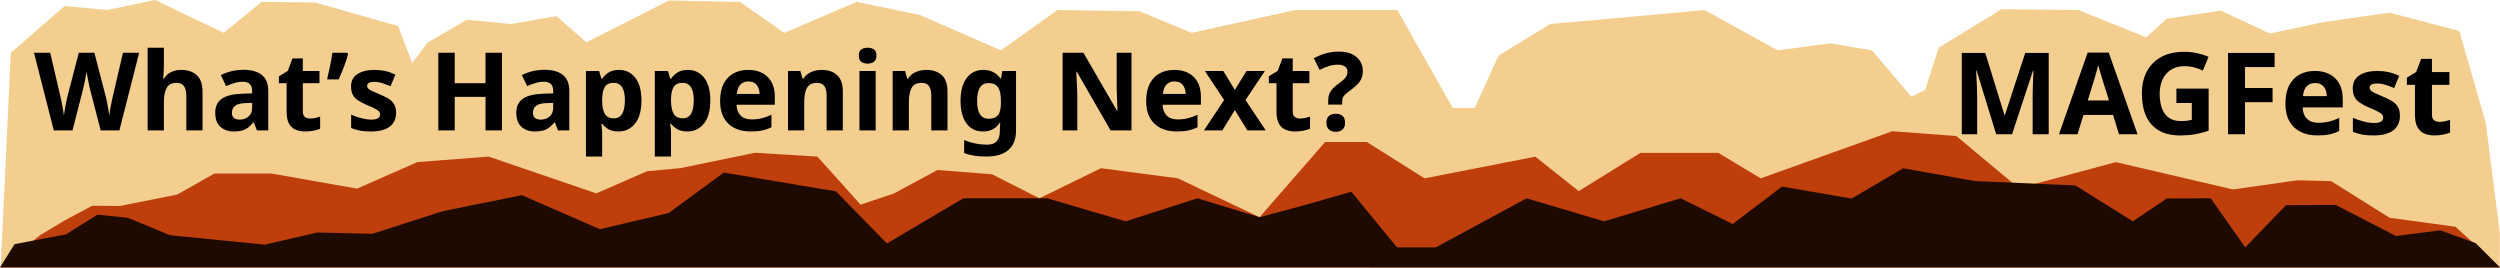
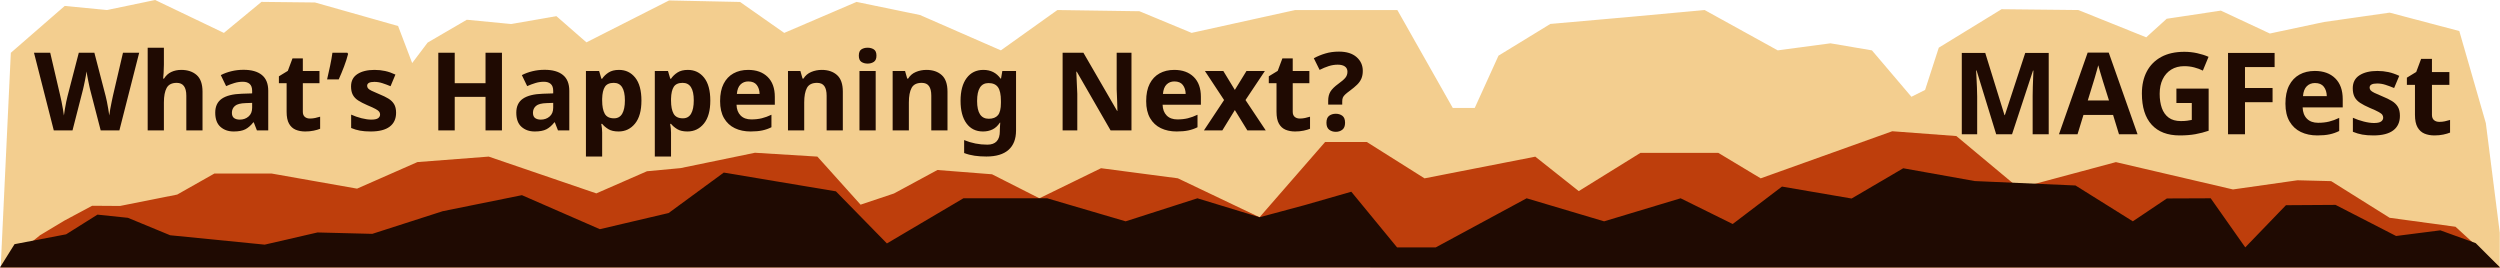
<svg xmlns="http://www.w3.org/2000/svg" viewBox="0 0 1953.07 208.91">
  <g id="Layer_3" data-name="Layer 3">
    <path id="Path_3" data-name="Path 3" d="M.54,208.91,8.46,41.25,50.57,4.64l33,3.2L121.21,0l53.7,25.71L204.27,1.47l41.84.47L311,20.32l11,28.94,12.09-16,30.59-17.83,34.65,3.34,35.37-6.14,23.42,20.46L522.69.35l55.48,1.18,34.49,24.18L669.15,1.49l49.59,10.24L781.9,39.35,826.06,7.84l64.12.94,40.73,16.91,80.92-17.85h79.82l43.29,76.49h17.17l18.55-40.84,40.51-24.79,60.42-5.34,60.12-5.52,57.09,31.51L1430,33.84l32.41,5.51,30.83,36.25,10.7-5.35,10.69-33L1563.68,7.2l60,.64,53,21.32,16-14.5,42.32-6.37,38.25,17.9,42.32-9,51.27-7.32,54.43,14.38L1942,96.16l10.9,85.65v27.1Z" fill="#f1c57b" opacity="0.85" style="isolation:isolate" />
    <path id="Path_2" data-name="Path 2" d="M1953,208.91l-34.69-31.76-51.45-7-45.71-28.64-26.27-.68L1744.45,148,1653,126.65,1577.17,147l-48.82-40.72-50.06-3.75-102.79,36.8-33.12-19.91h-60.81l-48.2,29.88-33.95-26.91-86.54,16.94-45.11-28.41h-32.54L984,169.72l-63.84-30.43-60-7.88-48.16,23.5-37-18.76-42.66-3.34-33.93,18.34-26.1,8.74-33.75-37.55-48.77-3-58.16,12-26.19,2.44-39.57,17.3L381.8,122.34l-55.68,4.27-47.18,20.76-66.75-11.8h-44.7L138.44,152,93.75,160.9,72,160.75,50.49,172.24,31.35,183.72,0,208.91Z" fill="#be3e0c" />
    <path id="Path_1" data-name="Path 1" d="M0,208.91l11.36-18.16,40.3-7.7,24.48-15.38,23.8,2.49,33,13.63,73.85,7.33,41.26-9.52,42.79,1.09,55-17.69,61.9-12.53,60.89,26.58,53.7-12.62,43.1-31.61,87.61,14.66,39.84,40.7,59.76-35.27h65.48l61.26,18,56.08-18L984,169.72l35.4-9.52,36.27-10.42,35.76,43.49h30.22l71-38.36,60.52,18,59.78-18L1353.63,175l38.5-29.24,54.4,9.33,40.33-23.64,55.88,10,78.7,3.45,44.79,28,26.59-17.86,34.24-.14,27,38.35,31.78-32.94,38.75-.25,47.29,24.3,34.57-4.42,27.64,10,19,19Z" fill="#1f0a02" />
  </g>
  <g id="Layer_2" data-name="Layer 2">
-     <text transform="translate(26.55 101.87)" font-size="85" font-family="Tahoma-Bold, Tahoma" font-weight="700">What’s Happening Next?</text>
-     <text transform="translate(1524.59 104.91)" font-size="89" font-family="Tahoma-Bold, Tahoma" font-weight="700">MAGFest</text>
+     <text transform="translate(26.55 101.87)" font-size="85" fill="#1f0a02" font-family="Tahoma-Bold, Tahoma" font-weight="700">What’s Happening Next?</text>
+     <text transform="translate(1524.59 104.91)" font-size="89" fill="#1f0a02" font-family="Tahoma-Bold, Tahoma" font-weight="700">MAGFest</text>
  </g>
</svg>
